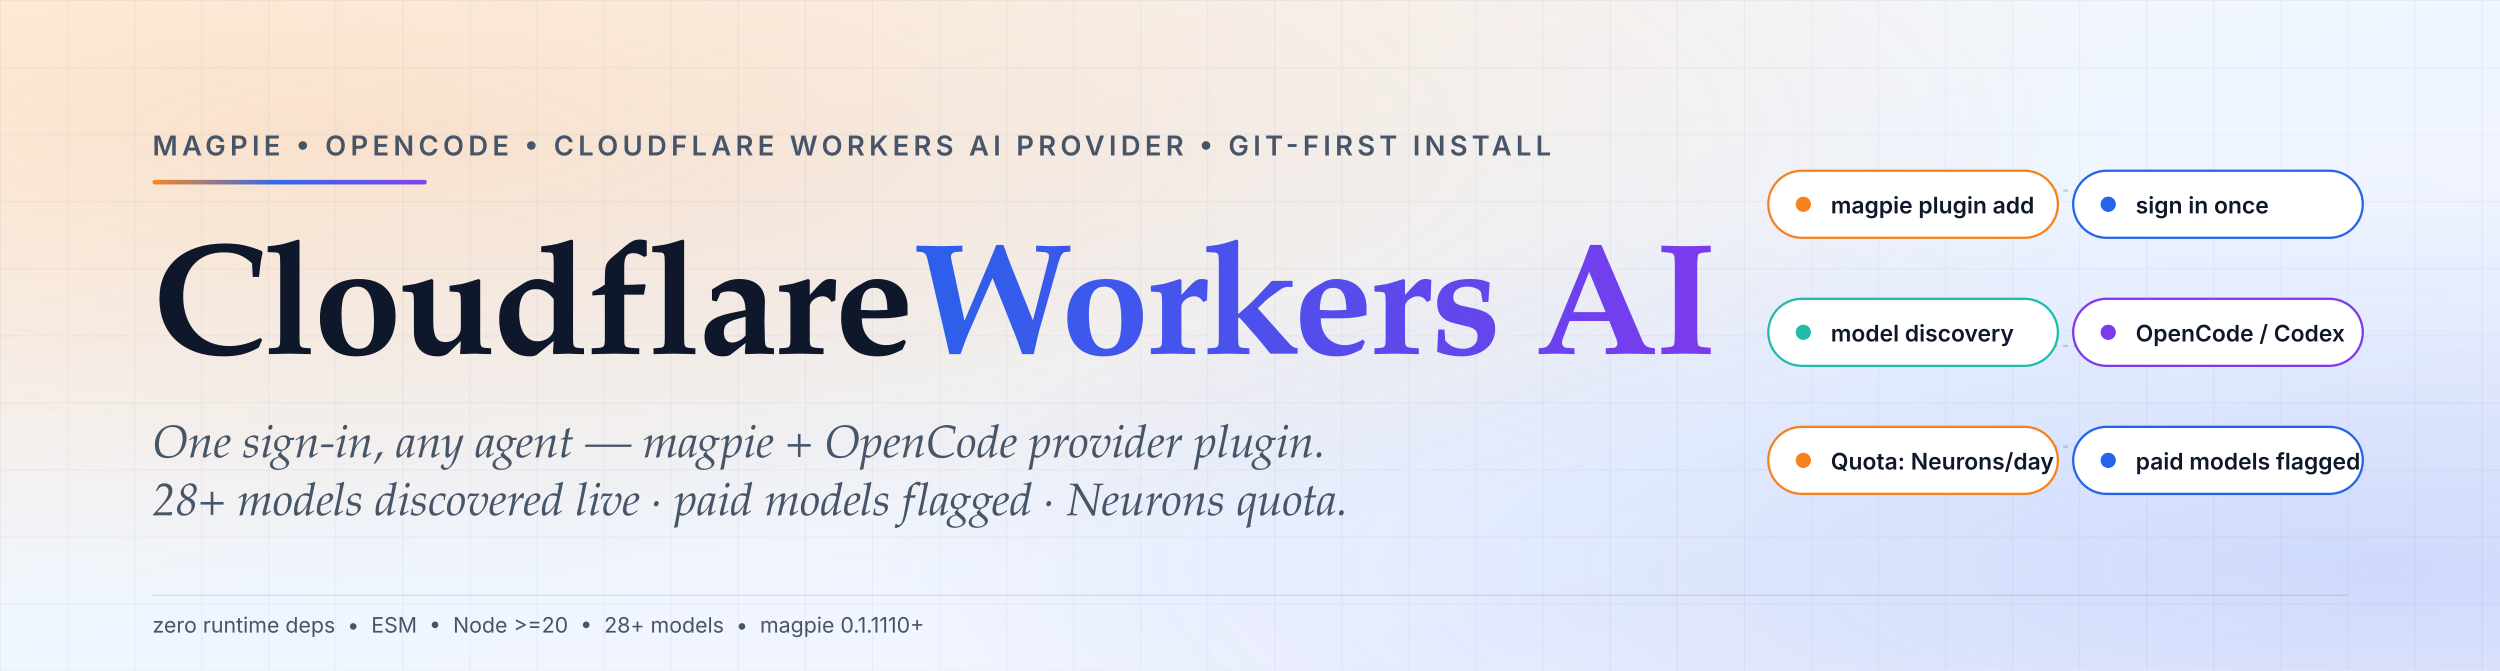
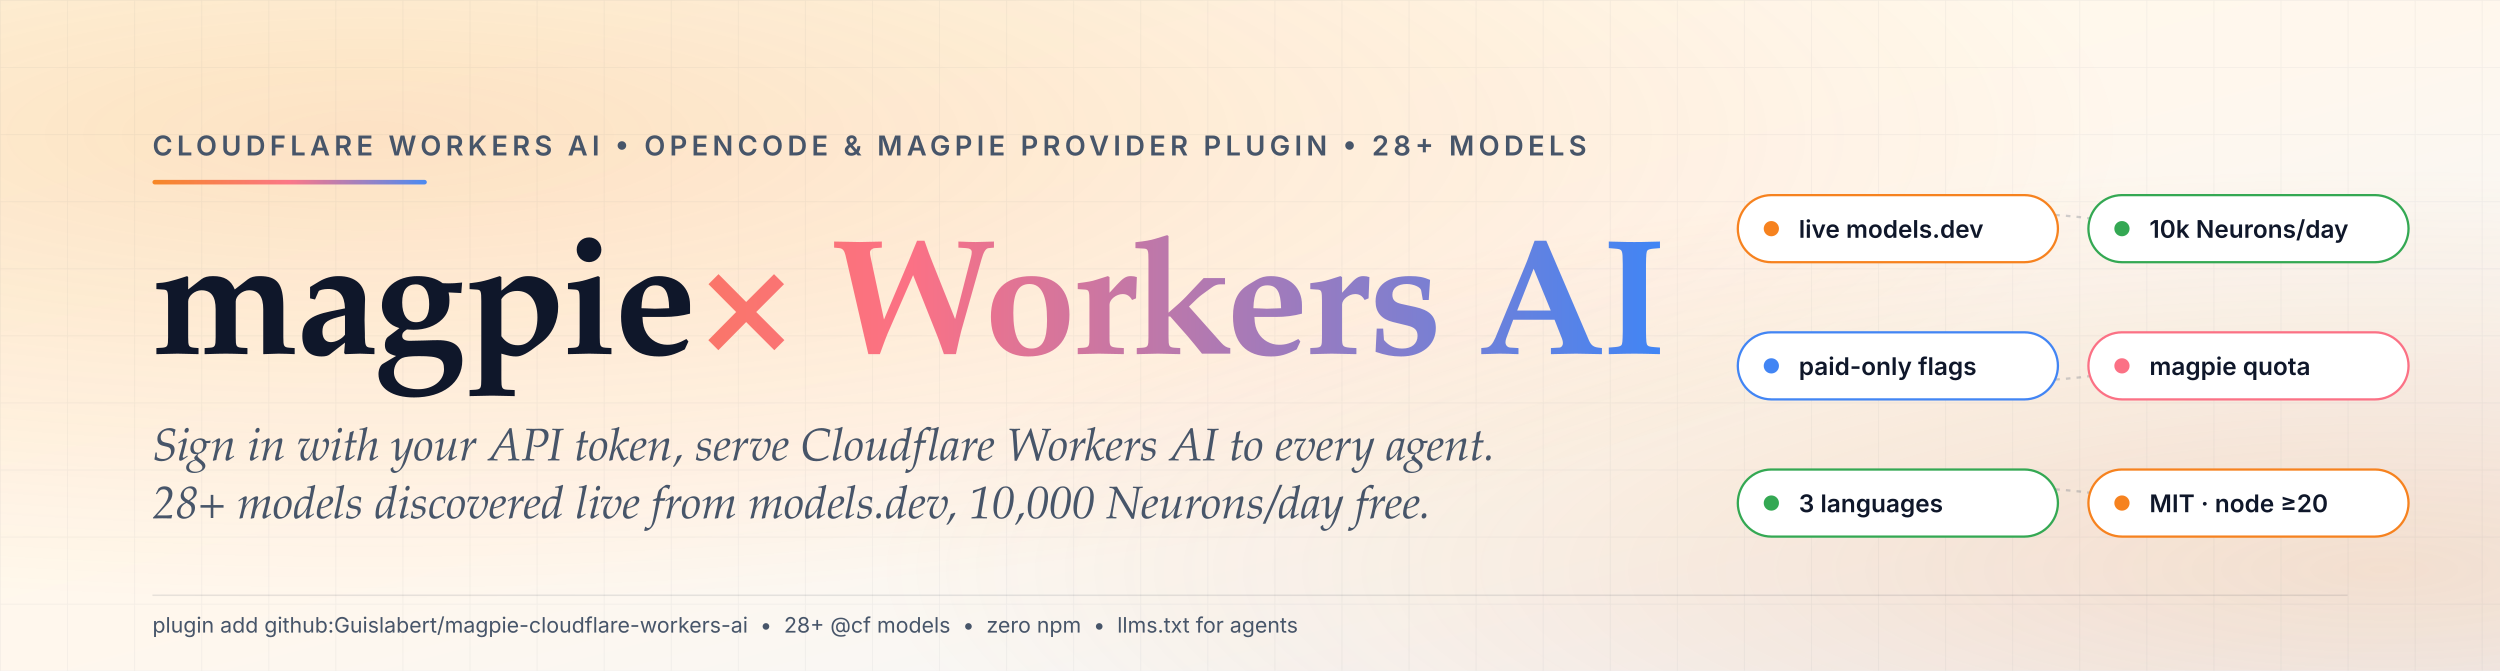
- <svg xmlns="http://www.w3.org/2000/svg" viewBox="0 0 1640 440" preserveAspectRatio="xMidYMid meet" role="img" aria-label="magpie-cloudflare-workers-ai — Cloudflare Workers AI provider plugin for magpie / OpenCode">
+ <svg xmlns="http://www.w3.org/2000/svg" viewBox="0 0 1640 440" preserveAspectRatio="xMidYMid meet" role="img" aria-label="magpie-cloudflare-workers-ai — Cloudflare Workers AI provider plugin for OpenCode and magpie">
  <defs>
    <linearGradient id="bg" x1="0" y1="0" x2="1" y2="1">
-       <stop offset="0" stop-color="#fff7ed" />
-       <stop offset="0.5" stop-color="#eff6ff" />
-       <stop offset="1" stop-color="#f5f3ff" />
+       <stop offset="0" stop-color="#fefce8" />
+       <stop offset="0.5" stop-color="#fff7ed" />
+       <stop offset="1" stop-color="#eff6ff" />
    </linearGradient>
    <radialGradient id="warm" cx="0.15" cy="0.2" r="0.7">
-       <stop offset="0" stop-color="#f6821f" stop-opacity="0.18" />
-       <stop offset="1" stop-color="#f6821f" stop-opacity="0" />
+       <stop offset="0" stop-color="#f97316" stop-opacity="0.18" />
+       <stop offset="1" stop-color="#f97316" stop-opacity="0" />
    </radialGradient>
    <radialGradient id="cool" cx="0.95" cy="0.85" r="0.6">
-       <stop offset="0" stop-color="#2563eb" stop-opacity="0.18" />
-       <stop offset="1" stop-color="#2563eb" stop-opacity="0" />
+       <stop offset="0" stop-color="#F6821F" stop-opacity="0.2" />
+       <stop offset="1" stop-color="#F6821F" stop-opacity="0" />
    </radialGradient>
-     <linearGradient id="accent" x1="0" y1="0" x2="1" y2="0">
-       <stop offset="0" stop-color="#f6821f" />
-       <stop offset="0.45" stop-color="#2563eb" />
-       <stop offset="1" stop-color="#7C3AED" />
+     <linearGradient id="brand" x1="0" y1="0" x2="1" y2="0">
+       <stop offset="0" stop-color="#F6821F" />
+       <stop offset="0.5" stop-color="#FB7185" />
+       <stop offset="1" stop-color="#4285F4" />
    </linearGradient>
    <pattern id="grid" x="0" y="0" width="44" height="44" patternUnits="userSpaceOnUse">
-       <path d="M44 0 L0 0 0 44" fill="none" stroke="#0f172a" stroke-opacity="0.06" stroke-width="1" />
+       <path d="M44 0 L0 0 0 44" fill="none" stroke="#0f172a" stroke-opacity="0.05" stroke-width="1" />
    </pattern>
  </defs>
  <rect width="1640" height="440" fill="url(#bg)" />
  <rect width="1640" height="440" fill="url(#warm)" />
  <rect width="1640" height="440" fill="url(#cool)" />
  <rect width="1640" height="440" fill="url(#grid)" />
-   <rect x="100" y="118" width="180" height="3" rx="1.5" fill="url(#accent)" opacity="0.95" />
-   <text x="100" y="102" font-family="'Inter','SF Pro Text','Avenir Next',-apple-system,Segoe UI,sans-serif" font-size="18" font-weight="600" letter-spacing="2.8" fill="#475569">MAGPIE • OPENCODE • CLOUDFLARE WORKERS AI PROVIDER • GIT-FIRST INSTALL</text>
-   <text x="100" y="232" font-family="'Iowan Old Style',Palatino,Georgia,'Times New Roman',serif" font-size="104" font-weight="700" fill="#0f172a" letter-spacing="-2">Cloudflare<tspan fill="url(#accent)"> Workers AI</tspan>
+   <rect x="100" y="118" width="180" height="3" rx="1.5" fill="url(#brand)" opacity="0.95" />
+   <text x="100" y="102" font-family="'Inter','SF Pro Text','Avenir Next',sans-serif" font-size="18" font-weight="600" letter-spacing="2.8" fill="#475569">CLOUDFLARE WORKERS AI • OPENCODE &amp; MAGPIE PROVIDER PLUGIN • 28+ MODELS</text>
+   <text x="100" y="232" font-family="'Iowan Old Style',Palatino,Georgia,'Times New Roman',serif" font-size="108" font-weight="700" fill="#0f172a" letter-spacing="-2">magpie<tspan fill="url(#brand)"> × Workers AI</tspan>
  </text>
-   <text x="100" y="300" font-family="'Iowan Old Style',Palatino,Georgia,'Times New Roman',serif" font-size="30" font-style="italic" fill="#475569">One sign-in, any agent — magpie + OpenCode provider plugin.</text>
-   <text x="100" y="338" font-family="'Iowan Old Style',Palatino,Georgia,'Times New Roman',serif" font-size="30" font-style="italic" fill="#475569">28+ models discovered live · paid models flagged · Neurons quota.</text>
-   <g transform="translate(1160 90)" font-family="'Inter','SF Pro Text','Avenir Next',sans-serif" font-size="15" font-weight="600">
-     <path d="M96 44 Q 190 26, 286 44" fill="none" stroke="#475569" stroke-opacity="0.25" stroke-width="1.5" stroke-dasharray="3 4" />
-     <path d="M96 128 Q 190 146, 286 128" fill="none" stroke="#475569" stroke-opacity="0.25" stroke-width="1.5" stroke-dasharray="3 4" />
-     <path d="M96 212 Q 190 194, 286 212" fill="none" stroke="#475569" stroke-opacity="0.25" stroke-width="1.5" stroke-dasharray="3 4" />
+   <text x="100" y="302" font-family="'Iowan Old Style',Palatino,Georgia,'Times New Roman',serif" font-size="30" font-style="italic" fill="#475569">Sign in with your API token, serve Cloudflare Workers AI to every agent.</text>
+   <text x="100" y="340" font-family="'Iowan Old Style',Palatino,Georgia,'Times New Roman',serif" font-size="30" font-style="italic" fill="#475569">28+ models discovered live from models.dev, 10,000 Neurons/day free.</text>
+   <g transform="translate(1140 110)" font-family="'Inter','SF Pro Text','Avenir Next',sans-serif" font-size="16" font-weight="600">
+     <path d="M90 40 Q 180 20, 270 40" fill="none" stroke="#475569" stroke-opacity="0.25" stroke-width="1.5" stroke-dasharray="3 4" />
+     <path d="M90 130 Q 180 150, 270 130" fill="none" stroke="#475569" stroke-opacity="0.25" stroke-width="1.5" stroke-dasharray="3 4" />
+     <path d="M90 220 Q 180 200, 270 220" fill="none" stroke="#475569" stroke-opacity="0.25" stroke-width="1.5" stroke-dasharray="3 4" />
    <g>
-       <rect x="0" y="22" width="190" height="44" rx="22" fill="#ffffff" stroke="#f6821f" stroke-width="1.5" />
-       <circle cx="23" cy="44" r="5" fill="#f6821f" />
-       <text x="41" y="50" fill="#0f172a">magpie plugin add</text>
+       <rect x="0" y="18" width="210" height="44" rx="22" fill="#ffffff" stroke="#F6821F" stroke-width="1.5" />
+       <circle cx="22" cy="40" r="5" fill="#F6821F" />
+       <text x="40" y="46" fill="#0f172a">live models.dev</text>
    </g>
    <g>
-       <rect x="200" y="22" width="190" height="44" rx="22" fill="#ffffff" stroke="#2563eb" stroke-width="1.5" />
-       <circle cx="223" cy="44" r="5" fill="#2563eb" />
-       <text x="241" y="50" fill="#0f172a">sign in once</text>
+       <rect x="230" y="18" width="210" height="44" rx="22" fill="#ffffff" stroke="#34A853" stroke-width="1.5" />
+       <circle cx="252" cy="40" r="5" fill="#34A853" />
+       <text x="270" y="46" fill="#0f172a">10k Neurons/day</text>
    </g>
    <g>
-       <rect x="0" y="106" width="190" height="44" rx="22" fill="#ffffff" stroke="#21bca8" stroke-width="1.5" />
-       <circle cx="23" cy="128" r="5" fill="#21bca8" />
-       <text x="41" y="134" fill="#0f172a">model discovery</text>
+       <rect x="0" y="108" width="210" height="44" rx="22" fill="#ffffff" stroke="#4285F4" stroke-width="1.5" />
+       <circle cx="22" cy="130" r="5" fill="#4285F4" />
+       <text x="40" y="136" fill="#0f172a">paid-only flags</text>
    </g>
    <g>
-       <rect x="200" y="106" width="190" height="44" rx="22" fill="#ffffff" stroke="#7C3AED" stroke-width="1.5" />
-       <circle cx="223" cy="128" r="5" fill="#7C3AED" />
-       <text x="241" y="134" fill="#0f172a">OpenCode / Codex</text>
+       <rect x="230" y="108" width="210" height="44" rx="22" fill="#ffffff" stroke="#FB7185" stroke-width="1.5" />
+       <circle cx="252" cy="130" r="5" fill="#FB7185" />
+       <text x="270" y="136" fill="#0f172a">magpie quota</text>
    </g>
    <g>
-       <rect x="0" y="190" width="190" height="44" rx="22" fill="#ffffff" stroke="#f6821f" stroke-width="1.5" />
-       <circle cx="23" cy="212" r="5" fill="#f6821f" />
-       <text x="41" y="218" fill="#0f172a">Quota: Neurons/day</text>
+       <rect x="0" y="198" width="210" height="44" rx="22" fill="#ffffff" stroke="#34A853" stroke-width="1.5" />
+       <circle cx="22" cy="220" r="5" fill="#34A853" />
+       <text x="40" y="226" fill="#0f172a">3 languages</text>
    </g>
    <g>
-       <rect x="200" y="190" width="190" height="44" rx="22" fill="#ffffff" stroke="#2563eb" stroke-width="1.5" />
-       <circle cx="223" cy="212" r="5" fill="#2563eb" />
-       <text x="241" y="218" fill="#0f172a">paid models flagged</text>
+       <rect x="230" y="198" width="210" height="44" rx="22" fill="#ffffff" stroke="#F6821F" stroke-width="1.5" />
+       <circle cx="252" cy="220" r="5" fill="#F6821F" />
+       <text x="270" y="226" fill="#0f172a">MIT · node ≥20</text>
    </g>
  </g>
  <rect x="100" y="390" width="1440" height="1" fill="#0f172a" fill-opacity="0.1" />
-   <text x="100" y="415" font-family="'Inter','SF Pro Text',sans-serif" font-size="14" fill="#475569">zero runtime deps  •  ESM  •  Node &gt;=20  •  28+ models  •  magpie 0.1.1110+</text>
+   <text x="100" y="415" font-family="'Inter','SF Pro Text',sans-serif" font-size="14" fill="#475569">plugin add github:Guislabert/magpie-cloudflare-workers-ai  •  28+ @cf models  •  zero npm  •  llms.txt for agents</text>
</svg>
